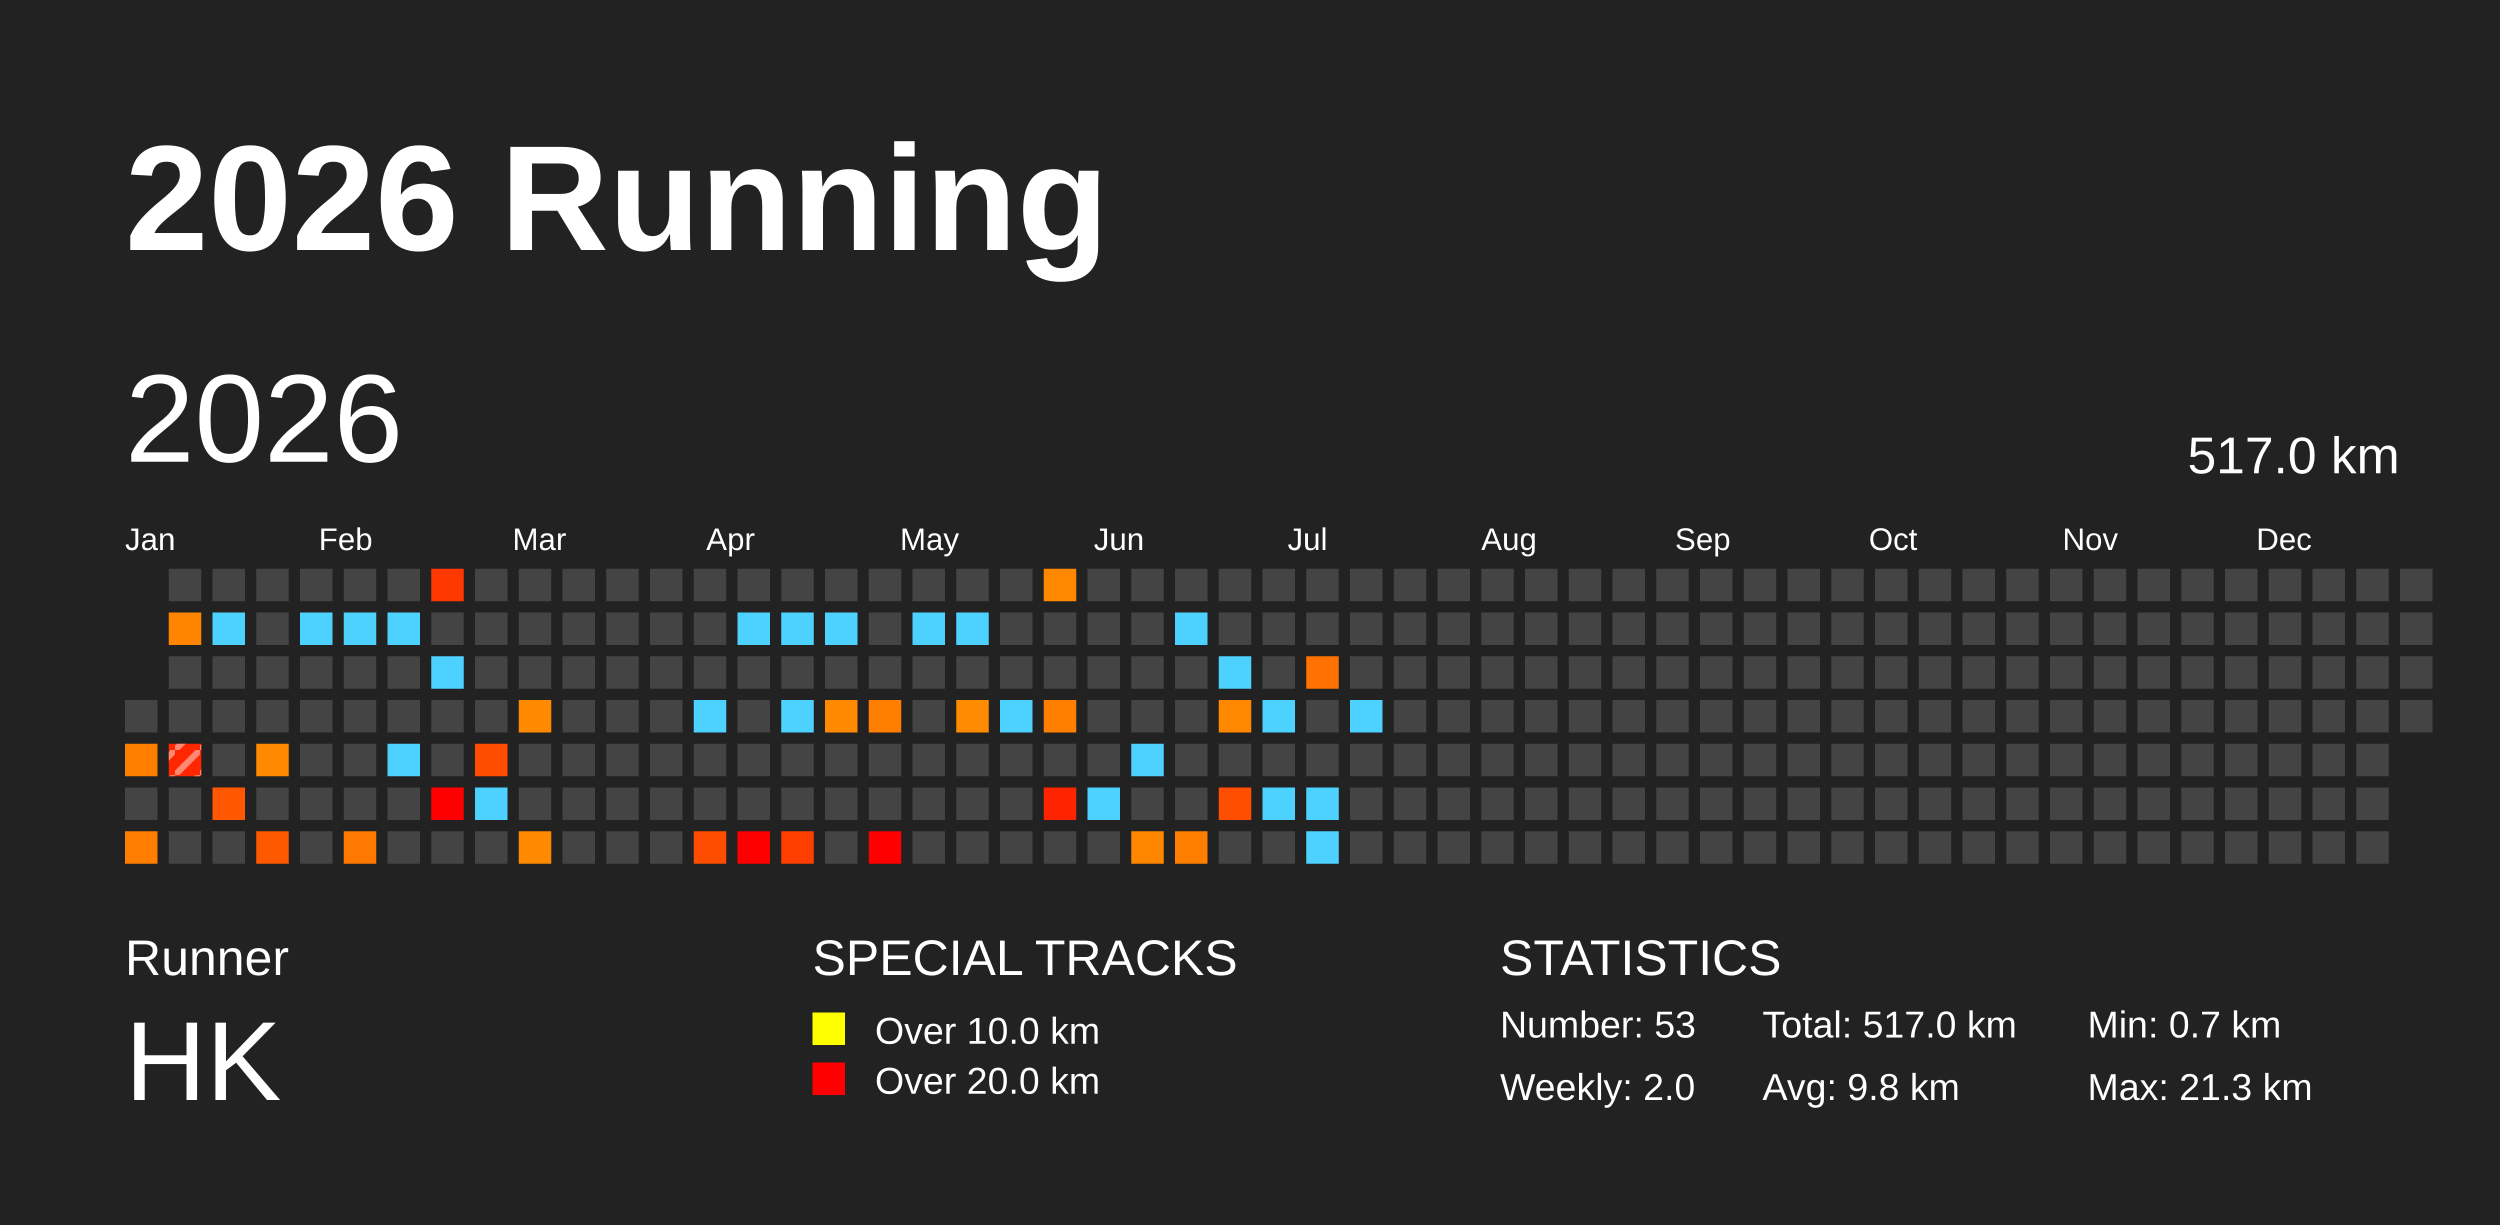
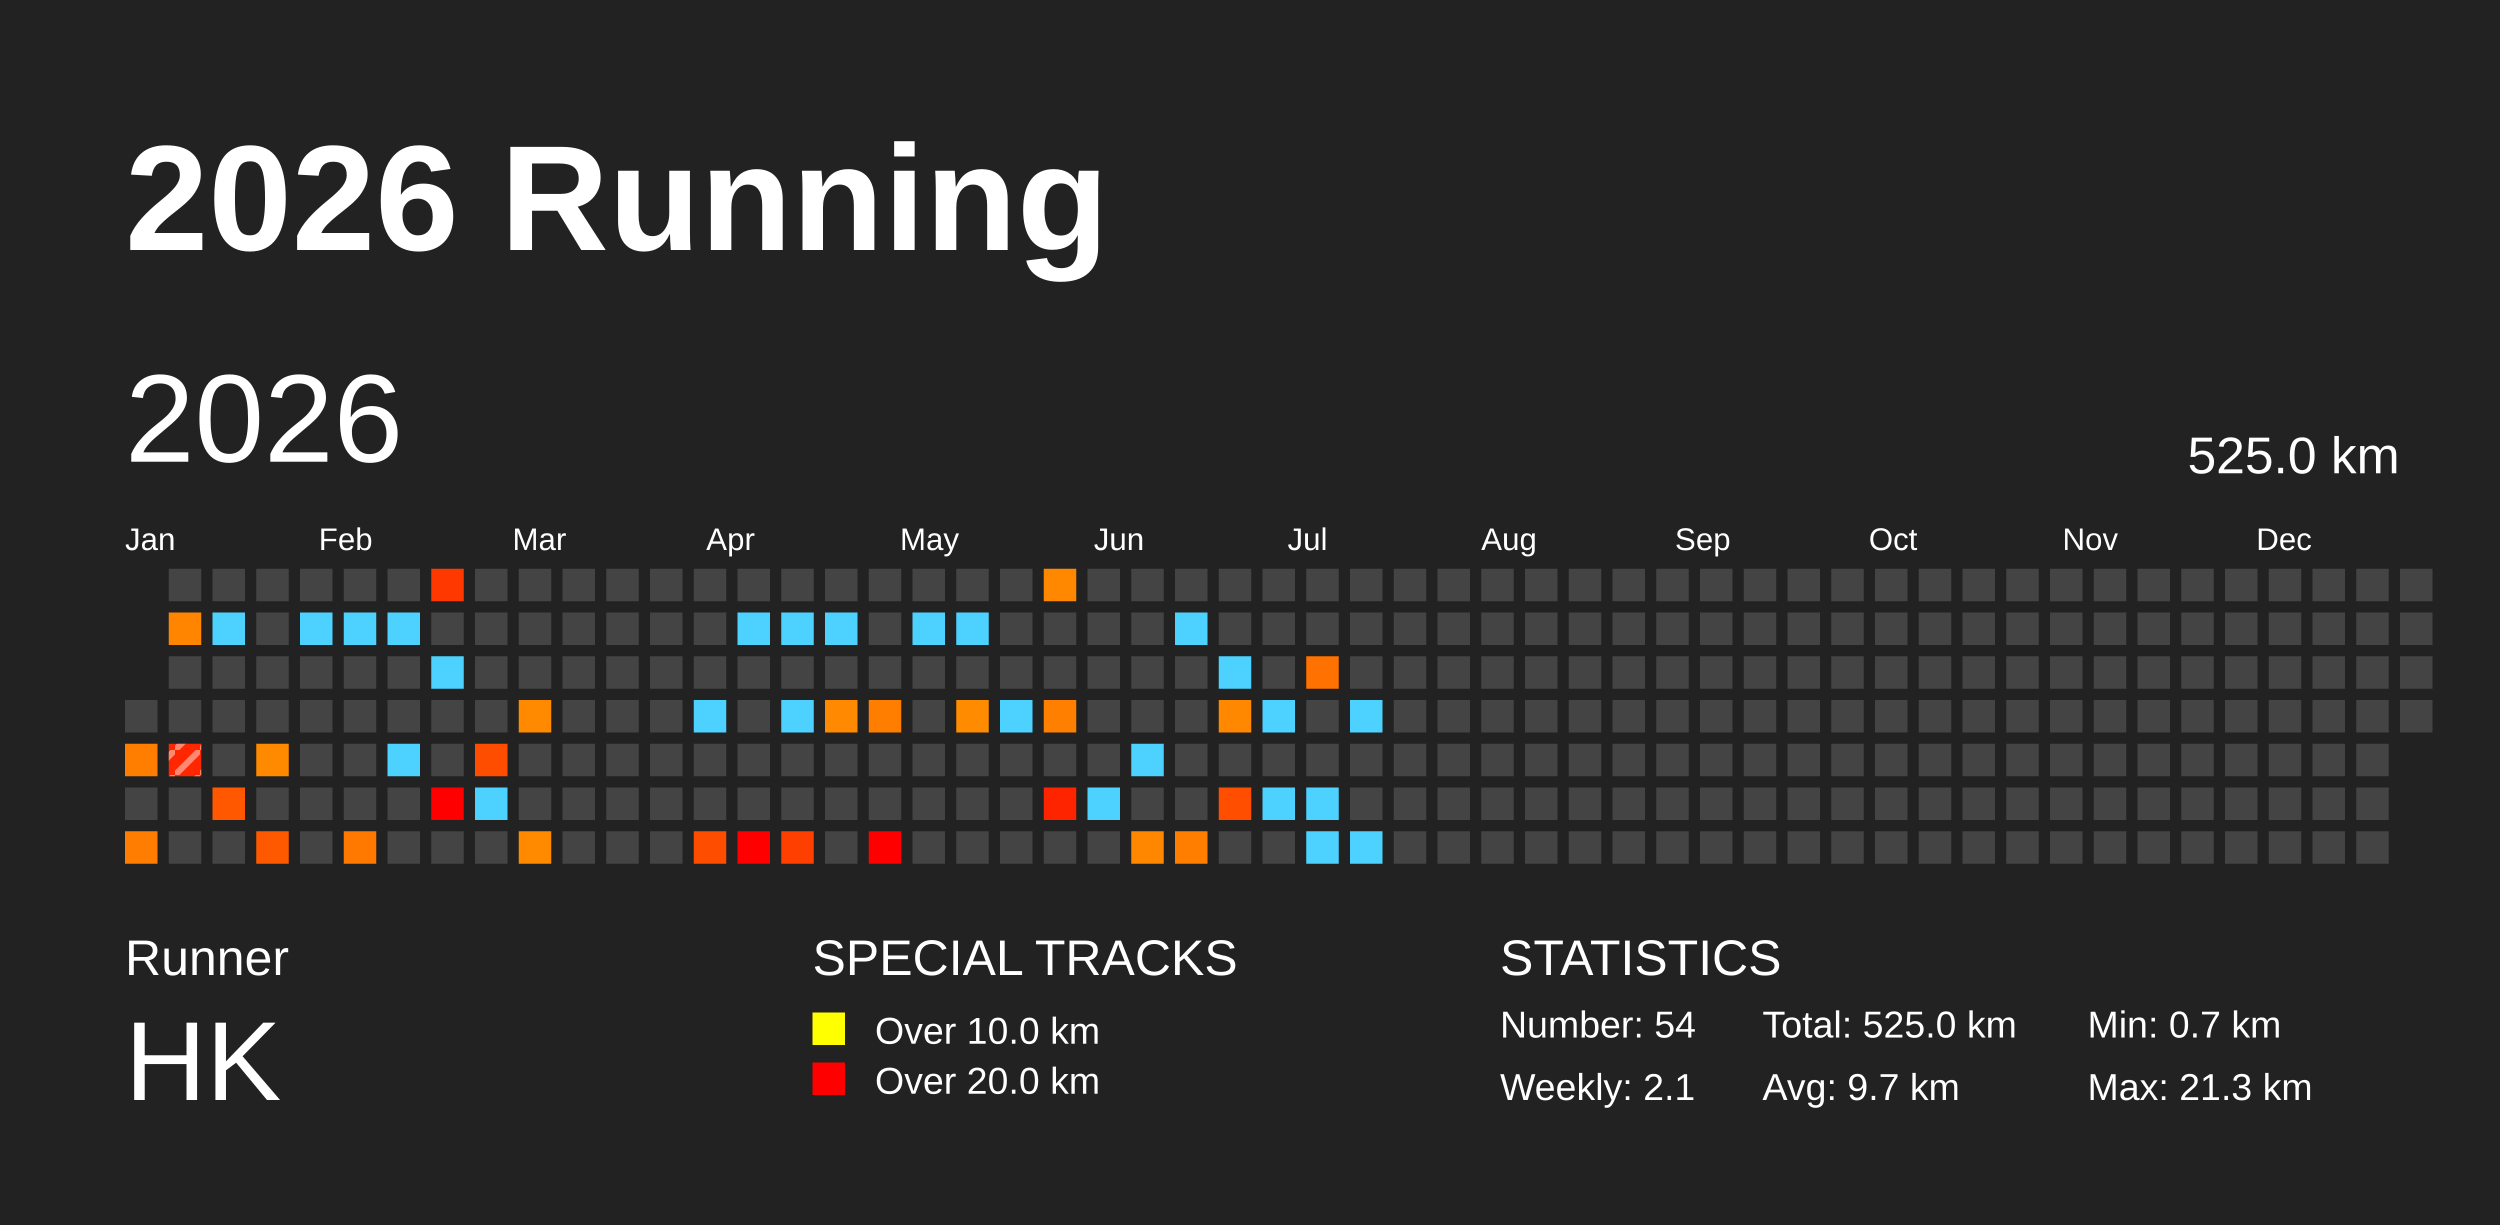
<svg xmlns="http://www.w3.org/2000/svg" baseProfile="full" height="98mm" version="1.1" viewBox="0,0,200,98" width="200mm">
  <defs>
    <pattern height="2" id="indoor-stripe" patternUnits="userSpaceOnUse" width="2">
      <line stroke="white" stroke-opacity="0.45" stroke-width="0.5" x1="0" x2="2" y1="2" y2="0" />
    </pattern>
  </defs>
  <rect fill="#222222" height="98" width="200" x="0" y="0" />
  <text fill="#FFFFFF" style="font-size:12px; font-family:Arial; font-weight:bold;" x="10" y="20">2026 Running</text>
  <text fill="#FFFFFF" style="font-size:4px; font-family:Arial" x="10" y="78">Runner</text>
  <text fill="#FFFFFF" style="font-size:9px; font-family:Arial" x="10" y="88">HK</text>
  <text fill="#FFFFFF" style="font-size:4px; font-family:Arial" x="65" y="78">SPECIAL TRACKS</text>
  <rect fill="yellow" height="2.6" width="2.6" x="65" y="81" />
  <text fill="#FFFFFF" style="font-size:3px; font-family:Arial" x="70" y="83.5">Over 10.0 km</text>
  <rect fill="red" height="2.6" width="2.6" x="65" y="85" />
  <text fill="#FFFFFF" style="font-size:3px; font-family:Arial" x="70" y="87.5">Over 20.0 km</text>
  <text fill="#FFFFFF" style="font-size:4px; font-family:Arial" x="120" y="78">STATISTICS</text>
-   <text fill="#FFFFFF" style="font-size:3px; font-family:Arial" x="120" y="83">Number: 53</text>
-   <text fill="#FFFFFF" style="font-size:3px; font-family:Arial" x="120" y="88">Weekly: 2.0</text>
-   <text fill="#FFFFFF" style="font-size:3px; font-family:Arial" x="141" y="83">Total: 517.0 km</text>
-   <text fill="#FFFFFF" style="font-size:3px; font-family:Arial" x="141" y="88">Avg: 9.8 km</text>
+   <text fill="#FFFFFF" style="font-size:3px; font-family:Arial" x="120" y="83">Number: 54</text>
+   <text fill="#FFFFFF" style="font-size:3px; font-family:Arial" x="120" y="88">Weekly: 2.1</text>
+   <text fill="#FFFFFF" style="font-size:3px; font-family:Arial" x="141" y="83">Total: 525.0 km</text>
+   <text fill="#FFFFFF" style="font-size:3px; font-family:Arial" x="141" y="88">Avg: 9.7 km</text>
  <text fill="#FFFFFF" style="font-size:3px; font-family:Arial" x="167" y="83">Min: 0.7 km</text>
  <text fill="#FFFFFF" style="font-size:3px; font-family:Arial" x="167" y="88">Max: 21.3 km</text>
  <text dominant-baseline="hanging" fill="#FFFFFF" style="font-size:10.0px; font-family:Arial;" x="10" y="30">2026</text>
-   <text dominant-baseline="hanging" fill="#FFFFFF" style="font-size:4.125px; font-family:Arial;" x="175" y="35">517.0 km</text>
+   <text dominant-baseline="hanging" fill="#FFFFFF" style="font-size:4.125px; font-family:Arial;" x="175" y="35">525.0 km</text>
  <text fill="#FFFFFF" style="font-size:2.5px; font-family:Arial" x="10.0" y="44">Jan</text>
  <text fill="#FFFFFF" style="font-size:2.5px; font-family:Arial" x="25.5" y="44">Feb</text>
  <text fill="#FFFFFF" style="font-size:2.5px; font-family:Arial" x="41.0" y="44">Mar</text>
  <text fill="#FFFFFF" style="font-size:2.5px; font-family:Arial" x="56.5" y="44">Apr</text>
  <text fill="#FFFFFF" style="font-size:2.5px; font-family:Arial" x="72.0" y="44">May</text>
  <text fill="#FFFFFF" style="font-size:2.5px; font-family:Arial" x="87.5" y="44">Jun</text>
  <text fill="#FFFFFF" style="font-size:2.5px; font-family:Arial" x="103.0" y="44">Jul</text>
  <text fill="#FFFFFF" style="font-size:2.5px; font-family:Arial" x="118.5" y="44">Aug</text>
  <text fill="#FFFFFF" style="font-size:2.5px; font-family:Arial" x="134.0" y="44">Sep</text>
  <text fill="#FFFFFF" style="font-size:2.5px; font-family:Arial" x="149.5" y="44">Oct</text>
  <text fill="#FFFFFF" style="font-size:2.5px; font-family:Arial" x="165.0" y="44">Nov</text>
  <text fill="#FFFFFF" style="font-size:2.5px; font-family:Arial" x="180.5" y="44">Dec</text>
  <rect fill="#444444" height="2.6" width="2.6" x="10.0" y="56.0" />
  <rect fill="#ff7e00" height="2.6" width="2.6" x="10.0" y="59.5" />
  <rect fill="#444444" height="2.6" width="2.6" x="10.0" y="63.0" />
  <rect fill="#ff7d00" height="2.6" width="2.6" x="10.0" y="66.5" />
  <rect fill="#444444" height="2.6" width="2.6" x="13.5" y="45.5" />
  <rect fill="#ff8500" height="2.6" width="2.6" x="13.5" y="49.0" />
  <rect fill="#444444" height="2.6" width="2.6" x="13.5" y="52.5" />
  <rect fill="#444444" height="2.6" width="2.6" x="13.5" y="56.0" />
  <rect fill="#ff2600" height="2.6" width="2.6" x="13.5" y="59.5" />
  <rect fill="url(#indoor-stripe)" height="2.6" style="pointer-events: none;" width="2.6" x="13.5" y="59.5" />
  <rect fill="#444444" height="2.6" width="2.6" x="13.5" y="63.0" />
  <rect fill="#444444" height="2.6" width="2.6" x="13.5" y="66.5" />
  <rect fill="#444444" height="2.6" width="2.6" x="17.0" y="45.5" />
  <rect fill="#4dd2ff" height="2.6" width="2.6" x="17.0" y="49.0" />
  <rect fill="#444444" height="2.6" width="2.6" x="17.0" y="52.5" />
  <rect fill="#444444" height="2.6" width="2.6" x="17.0" y="56.0" />
  <rect fill="#444444" height="2.6" width="2.6" x="17.0" y="59.5" />
  <rect fill="#ff5800" height="2.6" width="2.6" x="17.0" y="63.0" />
  <rect fill="#444444" height="2.6" width="2.6" x="17.0" y="66.5" />
  <rect fill="#444444" height="2.6" width="2.6" x="20.5" y="45.5" />
  <rect fill="#444444" height="2.6" width="2.6" x="20.5" y="49.0" />
  <rect fill="#444444" height="2.6" width="2.6" x="20.5" y="52.5" />
  <rect fill="#444444" height="2.6" width="2.6" x="20.5" y="56.0" />
  <rect fill="#ff8a00" height="2.6" width="2.6" x="20.5" y="59.5" />
  <rect fill="#444444" height="2.6" width="2.6" x="20.5" y="63.0" />
  <rect fill="#ff5900" height="2.6" width="2.6" x="20.5" y="66.5" />
  <rect fill="#444444" height="2.6" width="2.6" x="24.0" y="45.5" />
  <rect fill="#4dd2ff" height="2.6" width="2.6" x="24.0" y="49.0" />
  <rect fill="#444444" height="2.6" width="2.6" x="24.0" y="52.5" />
  <rect fill="#444444" height="2.6" width="2.6" x="24.0" y="56.0" />
  <rect fill="#444444" height="2.6" width="2.6" x="24.0" y="59.5" />
  <rect fill="#444444" height="2.6" width="2.6" x="24.0" y="63.0" />
  <rect fill="#444444" height="2.6" width="2.6" x="24.0" y="66.5" />
  <rect fill="#444444" height="2.6" width="2.6" x="27.5" y="45.5" />
  <rect fill="#4dd2ff" height="2.6" width="2.6" x="27.5" y="49.0" />
  <rect fill="#444444" height="2.6" width="2.6" x="27.5" y="52.5" />
  <rect fill="#444444" height="2.6" width="2.6" x="27.5" y="56.0" />
  <rect fill="#444444" height="2.6" width="2.6" x="27.5" y="59.5" />
  <rect fill="#444444" height="2.6" width="2.6" x="27.5" y="63.0" />
  <rect fill="#ff7900" height="2.6" width="2.6" x="27.5" y="66.5" />
  <rect fill="#444444" height="2.6" width="2.6" x="31.0" y="45.5" />
  <rect fill="#4dd2ff" height="2.6" width="2.6" x="31.0" y="49.0" />
  <rect fill="#444444" height="2.6" width="2.6" x="31.0" y="52.5" />
  <rect fill="#444444" height="2.6" width="2.6" x="31.0" y="56.0" />
  <rect fill="#4dd2ff" height="2.6" width="2.6" x="31.0" y="59.5" />
  <rect fill="#444444" height="2.6" width="2.6" x="31.0" y="63.0" />
  <rect fill="#444444" height="2.6" width="2.6" x="31.0" y="66.5" />
  <rect fill="#ff3800" height="2.6" width="2.6" x="34.5" y="45.5" />
  <rect fill="#444444" height="2.6" width="2.6" x="34.5" y="49.0" />
  <rect fill="#4dd2ff" height="2.6" width="2.6" x="34.5" y="52.5" />
  <rect fill="#444444" height="2.6" width="2.6" x="34.5" y="56.0" />
  <rect fill="#444444" height="2.6" width="2.6" x="34.5" y="59.5" />
  <rect fill="red" height="2.6" width="2.6" x="34.5" y="63.0" />
  <rect fill="#444444" height="2.6" width="2.6" x="34.5" y="66.5" />
  <rect fill="#444444" height="2.6" width="2.6" x="38.0" y="45.5" />
  <rect fill="#444444" height="2.6" width="2.6" x="38.0" y="49.0" />
  <rect fill="#444444" height="2.6" width="2.6" x="38.0" y="52.5" />
  <rect fill="#444444" height="2.6" width="2.6" x="38.0" y="56.0" />
  <rect fill="#ff4d00" height="2.6" width="2.6" x="38.0" y="59.5" />
  <rect fill="#4dd2ff" height="2.6" width="2.6" x="38.0" y="63.0" />
  <rect fill="#444444" height="2.6" width="2.6" x="38.0" y="66.5" />
  <rect fill="#444444" height="2.6" width="2.6" x="41.5" y="45.5" />
  <rect fill="#444444" height="2.6" width="2.6" x="41.5" y="49.0" />
  <rect fill="#444444" height="2.6" width="2.6" x="41.5" y="52.5" />
  <rect fill="#ff8a00" height="2.6" width="2.6" x="41.5" y="56.0" />
  <rect fill="#444444" height="2.6" width="2.6" x="41.5" y="59.5" />
  <rect fill="#444444" height="2.6" width="2.6" x="41.5" y="63.0" />
  <rect fill="#ff8a00" height="2.6" width="2.6" x="41.5" y="66.5" />
  <rect fill="#444444" height="2.6" width="2.6" x="45.0" y="45.5" />
  <rect fill="#444444" height="2.6" width="2.6" x="45.0" y="49.0" />
  <rect fill="#444444" height="2.6" width="2.6" x="45.0" y="52.5" />
  <rect fill="#444444" height="2.6" width="2.6" x="45.0" y="56.0" />
  <rect fill="#444444" height="2.6" width="2.6" x="45.0" y="59.5" />
  <rect fill="#444444" height="2.6" width="2.6" x="45.0" y="63.0" />
  <rect fill="#444444" height="2.6" width="2.6" x="45.0" y="66.5" />
  <rect fill="#444444" height="2.6" width="2.6" x="48.5" y="45.5" />
  <rect fill="#444444" height="2.6" width="2.6" x="48.5" y="49.0" />
  <rect fill="#444444" height="2.6" width="2.6" x="48.5" y="52.5" />
  <rect fill="#444444" height="2.6" width="2.6" x="48.5" y="56.0" />
  <rect fill="#444444" height="2.6" width="2.6" x="48.5" y="59.5" />
  <rect fill="#444444" height="2.6" width="2.6" x="48.5" y="63.0" />
  <rect fill="#444444" height="2.6" width="2.6" x="48.5" y="66.5" />
  <rect fill="#444444" height="2.6" width="2.6" x="52.0" y="45.5" />
  <rect fill="#444444" height="2.6" width="2.6" x="52.0" y="49.0" />
  <rect fill="#444444" height="2.6" width="2.6" x="52.0" y="52.5" />
  <rect fill="#444444" height="2.6" width="2.6" x="52.0" y="56.0" />
  <rect fill="#444444" height="2.6" width="2.6" x="52.0" y="59.5" />
  <rect fill="#444444" height="2.6" width="2.6" x="52.0" y="63.0" />
  <rect fill="#444444" height="2.6" width="2.6" x="52.0" y="66.5" />
  <rect fill="#444444" height="2.6" width="2.6" x="55.5" y="45.5" />
  <rect fill="#444444" height="2.6" width="2.6" x="55.5" y="49.0" />
  <rect fill="#444444" height="2.6" width="2.6" x="55.5" y="52.5" />
  <rect fill="#4dd2ff" height="2.6" width="2.6" x="55.5" y="56.0" />
  <rect fill="#444444" height="2.6" width="2.6" x="55.5" y="59.5" />
  <rect fill="#444444" height="2.6" width="2.6" x="55.5" y="63.0" />
  <rect fill="#ff4d00" height="2.6" width="2.6" x="55.5" y="66.5" />
  <rect fill="#444444" height="2.6" width="2.6" x="59.0" y="45.5" />
  <rect fill="#4dd2ff" height="2.6" width="2.6" x="59.0" y="49.0" />
  <rect fill="#444444" height="2.6" width="2.6" x="59.0" y="52.5" />
  <rect fill="#444444" height="2.6" width="2.6" x="59.0" y="56.0" />
  <rect fill="#444444" height="2.6" width="2.6" x="59.0" y="59.5" />
  <rect fill="#444444" height="2.6" width="2.6" x="59.0" y="63.0" />
  <rect fill="red" height="2.6" width="2.6" x="59.0" y="66.5" />
  <rect fill="#444444" height="2.6" width="2.6" x="62.5" y="45.5" />
  <rect fill="#4dd2ff" height="2.6" width="2.6" x="62.5" y="49.0" />
  <rect fill="#444444" height="2.6" width="2.6" x="62.5" y="52.5" />
  <rect fill="#4dd2ff" height="2.6" width="2.6" x="62.5" y="56.0" />
  <rect fill="#444444" height="2.6" width="2.6" x="62.5" y="59.5" />
  <rect fill="#444444" height="2.6" width="2.6" x="62.5" y="63.0" />
  <rect fill="#ff3f00" height="2.6" width="2.6" x="62.5" y="66.5" />
  <rect fill="#444444" height="2.6" width="2.6" x="66.0" y="45.5" />
  <rect fill="#4dd2ff" height="2.6" width="2.6" x="66.0" y="49.0" />
  <rect fill="#444444" height="2.6" width="2.6" x="66.0" y="52.5" />
  <rect fill="#ff8900" height="2.6" width="2.6" x="66.0" y="56.0" />
  <rect fill="#444444" height="2.6" width="2.6" x="66.0" y="59.5" />
  <rect fill="#444444" height="2.6" width="2.6" x="66.0" y="63.0" />
  <rect fill="#444444" height="2.6" width="2.6" x="66.0" y="66.5" />
  <rect fill="#444444" height="2.6" width="2.6" x="69.5" y="45.5" />
  <rect fill="#444444" height="2.6" width="2.6" x="69.5" y="49.0" />
  <rect fill="#444444" height="2.6" width="2.6" x="69.5" y="52.5" />
  <rect fill="#ff7e00" height="2.6" width="2.6" x="69.5" y="56.0" />
  <rect fill="#444444" height="2.6" width="2.6" x="69.5" y="59.5" />
  <rect fill="#444444" height="2.6" width="2.6" x="69.5" y="63.0" />
  <rect fill="red" height="2.6" width="2.6" x="69.5" y="66.5" />
  <rect fill="#444444" height="2.6" width="2.6" x="73.0" y="45.5" />
  <rect fill="#4dd2ff" height="2.6" width="2.6" x="73.0" y="49.0" />
  <rect fill="#444444" height="2.6" width="2.6" x="73.0" y="52.5" />
  <rect fill="#444444" height="2.6" width="2.6" x="73.0" y="56.0" />
  <rect fill="#444444" height="2.6" width="2.6" x="73.0" y="59.5" />
  <rect fill="#444444" height="2.6" width="2.6" x="73.0" y="63.0" />
  <rect fill="#444444" height="2.6" width="2.6" x="73.0" y="66.5" />
  <rect fill="#444444" height="2.6" width="2.6" x="76.5" y="45.5" />
  <rect fill="#4dd2ff" height="2.6" width="2.6" x="76.5" y="49.0" />
  <rect fill="#444444" height="2.6" width="2.6" x="76.5" y="52.5" />
  <rect fill="#ff8b00" height="2.6" width="2.6" x="76.5" y="56.0" />
  <rect fill="#444444" height="2.6" width="2.6" x="76.5" y="59.5" />
  <rect fill="#444444" height="2.6" width="2.6" x="76.5" y="63.0" />
  <rect fill="#444444" height="2.6" width="2.6" x="76.5" y="66.5" />
  <rect fill="#444444" height="2.6" width="2.6" x="80.0" y="45.5" />
  <rect fill="#444444" height="2.6" width="2.6" x="80.0" y="49.0" />
  <rect fill="#444444" height="2.6" width="2.6" x="80.0" y="52.5" />
  <rect fill="#4dd2ff" height="2.6" width="2.6" x="80.0" y="56.0" />
  <rect fill="#444444" height="2.6" width="2.6" x="80.0" y="59.5" />
  <rect fill="#444444" height="2.6" width="2.6" x="80.0" y="63.0" />
  <rect fill="#444444" height="2.6" width="2.6" x="80.0" y="66.5" />
  <rect fill="#ff8800" height="2.6" width="2.6" x="83.5" y="45.5" />
  <rect fill="#444444" height="2.6" width="2.6" x="83.5" y="49.0" />
  <rect fill="#444444" height="2.6" width="2.6" x="83.5" y="52.5" />
  <rect fill="#ff7f00" height="2.6" width="2.6" x="83.5" y="56.0" />
  <rect fill="#444444" height="2.6" width="2.6" x="83.5" y="59.5" />
  <rect fill="#ff2400" height="2.6" width="2.6" x="83.5" y="63.0" />
  <rect fill="#444444" height="2.6" width="2.6" x="83.5" y="66.5" />
  <rect fill="#444444" height="2.6" width="2.6" x="87.0" y="45.5" />
  <rect fill="#444444" height="2.6" width="2.6" x="87.0" y="49.0" />
  <rect fill="#444444" height="2.6" width="2.6" x="87.0" y="52.5" />
  <rect fill="#444444" height="2.6" width="2.6" x="87.0" y="56.0" />
  <rect fill="#444444" height="2.6" width="2.6" x="87.0" y="59.5" />
  <rect fill="#4dd2ff" height="2.6" width="2.6" x="87.0" y="63.0" />
  <rect fill="#444444" height="2.6" width="2.6" x="87.0" y="66.5" />
  <rect fill="#444444" height="2.6" width="2.6" x="90.5" y="45.5" />
  <rect fill="#444444" height="2.6" width="2.6" x="90.5" y="49.0" />
  <rect fill="#444444" height="2.6" width="2.6" x="90.5" y="52.5" />
  <rect fill="#444444" height="2.6" width="2.6" x="90.5" y="56.0" />
  <rect fill="#4dd2ff" height="2.6" width="2.6" x="90.5" y="59.5" />
  <rect fill="#444444" height="2.6" width="2.6" x="90.5" y="63.0" />
  <rect fill="#ff8700" height="2.6" width="2.6" x="90.5" y="66.5" />
  <rect fill="#444444" height="2.6" width="2.6" x="94.0" y="45.5" />
  <rect fill="#4dd2ff" height="2.6" width="2.6" x="94.0" y="49.0" />
  <rect fill="#444444" height="2.6" width="2.6" x="94.0" y="52.5" />
  <rect fill="#444444" height="2.6" width="2.6" x="94.0" y="56.0" />
  <rect fill="#444444" height="2.6" width="2.6" x="94.0" y="59.5" />
  <rect fill="#444444" height="2.6" width="2.6" x="94.0" y="63.0" />
  <rect fill="#ff7e00" height="2.6" width="2.6" x="94.0" y="66.5" />
  <rect fill="#444444" height="2.6" width="2.6" x="97.5" y="45.5" />
  <rect fill="#444444" height="2.6" width="2.6" x="97.5" y="49.0" />
  <rect fill="#4dd2ff" height="2.6" width="2.6" x="97.5" y="52.5" />
  <rect fill="#ff8800" height="2.6" width="2.6" x="97.5" y="56.0" />
  <rect fill="#444444" height="2.6" width="2.6" x="97.5" y="59.5" />
  <rect fill="#ff4e00" height="2.6" width="2.6" x="97.5" y="63.0" />
  <rect fill="#444444" height="2.6" width="2.6" x="97.5" y="66.5" />
  <rect fill="#444444" height="2.6" width="2.6" x="101.0" y="45.5" />
  <rect fill="#444444" height="2.6" width="2.6" x="101.0" y="49.0" />
  <rect fill="#444444" height="2.6" width="2.6" x="101.0" y="52.5" />
  <rect fill="#4dd2ff" height="2.6" width="2.6" x="101.0" y="56.0" />
  <rect fill="#444444" height="2.6" width="2.6" x="101.0" y="59.5" />
  <rect fill="#4dd2ff" height="2.6" width="2.6" x="101.0" y="63.0" />
  <rect fill="#444444" height="2.6" width="2.6" x="101.0" y="66.5" />
  <rect fill="#444444" height="2.6" width="2.6" x="104.5" y="45.5" />
  <rect fill="#444444" height="2.6" width="2.6" x="104.5" y="49.0" />
  <rect fill="#ff7100" height="2.6" width="2.6" x="104.5" y="52.5" />
  <rect fill="#444444" height="2.6" width="2.6" x="104.5" y="56.0" />
  <rect fill="#444444" height="2.6" width="2.6" x="104.5" y="59.5" />
  <rect fill="#4dd2ff" height="2.6" width="2.6" x="104.5" y="63.0" />
  <rect fill="#4dd2ff" height="2.6" width="2.6" x="104.5" y="66.5" />
  <rect fill="#444444" height="2.6" width="2.6" x="108.0" y="45.5" />
  <rect fill="#444444" height="2.6" width="2.6" x="108.0" y="49.0" />
  <rect fill="#444444" height="2.6" width="2.6" x="108.0" y="52.5" />
  <rect fill="#4dd2ff" height="2.6" width="2.6" x="108.0" y="56.0" />
  <rect fill="#444444" height="2.6" width="2.6" x="108.0" y="59.5" />
  <rect fill="#444444" height="2.6" width="2.6" x="108.0" y="63.0" />
-   <rect fill="#444444" height="2.6" width="2.6" x="108.0" y="66.5" />
+   <rect fill="#4dd2ff" height="2.6" width="2.6" x="108.0" y="66.5" />
  <rect fill="#444444" height="2.6" width="2.6" x="111.5" y="45.5" />
  <rect fill="#444444" height="2.6" width="2.6" x="111.5" y="49.0" />
  <rect fill="#444444" height="2.6" width="2.6" x="111.5" y="52.5" />
  <rect fill="#444444" height="2.6" width="2.6" x="111.5" y="56.0" />
  <rect fill="#444444" height="2.6" width="2.6" x="111.5" y="59.5" />
  <rect fill="#444444" height="2.6" width="2.6" x="111.5" y="63.0" />
  <rect fill="#444444" height="2.6" width="2.6" x="111.5" y="66.5" />
  <rect fill="#444444" height="2.6" width="2.6" x="115.0" y="45.5" />
  <rect fill="#444444" height="2.6" width="2.6" x="115.0" y="49.0" />
  <rect fill="#444444" height="2.6" width="2.6" x="115.0" y="52.5" />
  <rect fill="#444444" height="2.6" width="2.6" x="115.0" y="56.0" />
  <rect fill="#444444" height="2.6" width="2.6" x="115.0" y="59.5" />
  <rect fill="#444444" height="2.6" width="2.6" x="115.0" y="63.0" />
  <rect fill="#444444" height="2.6" width="2.6" x="115.0" y="66.5" />
  <rect fill="#444444" height="2.6" width="2.6" x="118.5" y="45.5" />
  <rect fill="#444444" height="2.6" width="2.6" x="118.5" y="49.0" />
  <rect fill="#444444" height="2.6" width="2.6" x="118.5" y="52.5" />
  <rect fill="#444444" height="2.6" width="2.6" x="118.5" y="56.0" />
  <rect fill="#444444" height="2.6" width="2.6" x="118.5" y="59.5" />
  <rect fill="#444444" height="2.6" width="2.6" x="118.5" y="63.0" />
  <rect fill="#444444" height="2.6" width="2.6" x="118.5" y="66.5" />
  <rect fill="#444444" height="2.6" width="2.6" x="122.0" y="45.5" />
  <rect fill="#444444" height="2.6" width="2.6" x="122.0" y="49.0" />
  <rect fill="#444444" height="2.6" width="2.6" x="122.0" y="52.5" />
  <rect fill="#444444" height="2.6" width="2.6" x="122.0" y="56.0" />
  <rect fill="#444444" height="2.6" width="2.6" x="122.0" y="59.5" />
  <rect fill="#444444" height="2.6" width="2.6" x="122.0" y="63.0" />
  <rect fill="#444444" height="2.6" width="2.6" x="122.0" y="66.5" />
  <rect fill="#444444" height="2.6" width="2.6" x="125.5" y="45.5" />
  <rect fill="#444444" height="2.6" width="2.6" x="125.5" y="49.0" />
  <rect fill="#444444" height="2.6" width="2.6" x="125.5" y="52.5" />
  <rect fill="#444444" height="2.6" width="2.6" x="125.5" y="56.0" />
  <rect fill="#444444" height="2.6" width="2.6" x="125.5" y="59.5" />
  <rect fill="#444444" height="2.6" width="2.6" x="125.5" y="63.0" />
  <rect fill="#444444" height="2.6" width="2.6" x="125.5" y="66.5" />
  <rect fill="#444444" height="2.6" width="2.6" x="129.0" y="45.5" />
  <rect fill="#444444" height="2.6" width="2.6" x="129.0" y="49.0" />
  <rect fill="#444444" height="2.6" width="2.6" x="129.0" y="52.5" />
  <rect fill="#444444" height="2.6" width="2.6" x="129.0" y="56.0" />
  <rect fill="#444444" height="2.6" width="2.6" x="129.0" y="59.5" />
  <rect fill="#444444" height="2.6" width="2.6" x="129.0" y="63.0" />
  <rect fill="#444444" height="2.6" width="2.6" x="129.0" y="66.5" />
  <rect fill="#444444" height="2.6" width="2.6" x="132.5" y="45.5" />
  <rect fill="#444444" height="2.6" width="2.6" x="132.5" y="49.0" />
  <rect fill="#444444" height="2.6" width="2.6" x="132.5" y="52.5" />
  <rect fill="#444444" height="2.6" width="2.6" x="132.5" y="56.0" />
  <rect fill="#444444" height="2.6" width="2.6" x="132.5" y="59.5" />
  <rect fill="#444444" height="2.6" width="2.6" x="132.5" y="63.0" />
  <rect fill="#444444" height="2.6" width="2.6" x="132.5" y="66.5" />
  <rect fill="#444444" height="2.6" width="2.6" x="136.0" y="45.5" />
  <rect fill="#444444" height="2.6" width="2.6" x="136.0" y="49.0" />
  <rect fill="#444444" height="2.6" width="2.6" x="136.0" y="52.5" />
  <rect fill="#444444" height="2.6" width="2.6" x="136.0" y="56.0" />
  <rect fill="#444444" height="2.6" width="2.6" x="136.0" y="59.5" />
  <rect fill="#444444" height="2.6" width="2.6" x="136.0" y="63.0" />
  <rect fill="#444444" height="2.6" width="2.6" x="136.0" y="66.5" />
  <rect fill="#444444" height="2.6" width="2.6" x="139.5" y="45.5" />
  <rect fill="#444444" height="2.6" width="2.6" x="139.5" y="49.0" />
  <rect fill="#444444" height="2.6" width="2.6" x="139.5" y="52.5" />
  <rect fill="#444444" height="2.6" width="2.6" x="139.5" y="56.0" />
  <rect fill="#444444" height="2.6" width="2.6" x="139.5" y="59.5" />
  <rect fill="#444444" height="2.6" width="2.6" x="139.5" y="63.0" />
  <rect fill="#444444" height="2.6" width="2.6" x="139.5" y="66.5" />
  <rect fill="#444444" height="2.6" width="2.6" x="143.0" y="45.5" />
  <rect fill="#444444" height="2.6" width="2.6" x="143.0" y="49.0" />
  <rect fill="#444444" height="2.6" width="2.6" x="143.0" y="52.5" />
  <rect fill="#444444" height="2.6" width="2.6" x="143.0" y="56.0" />
  <rect fill="#444444" height="2.6" width="2.6" x="143.0" y="59.5" />
  <rect fill="#444444" height="2.6" width="2.6" x="143.0" y="63.0" />
  <rect fill="#444444" height="2.6" width="2.6" x="143.0" y="66.5" />
  <rect fill="#444444" height="2.6" width="2.6" x="146.5" y="45.5" />
  <rect fill="#444444" height="2.6" width="2.6" x="146.5" y="49.0" />
  <rect fill="#444444" height="2.6" width="2.6" x="146.5" y="52.5" />
  <rect fill="#444444" height="2.6" width="2.6" x="146.5" y="56.0" />
  <rect fill="#444444" height="2.6" width="2.6" x="146.5" y="59.5" />
  <rect fill="#444444" height="2.6" width="2.6" x="146.5" y="63.0" />
  <rect fill="#444444" height="2.6" width="2.6" x="146.5" y="66.5" />
  <rect fill="#444444" height="2.6" width="2.6" x="150.0" y="45.5" />
  <rect fill="#444444" height="2.6" width="2.6" x="150.0" y="49.0" />
  <rect fill="#444444" height="2.6" width="2.6" x="150.0" y="52.5" />
  <rect fill="#444444" height="2.6" width="2.6" x="150.0" y="56.0" />
  <rect fill="#444444" height="2.6" width="2.6" x="150.0" y="59.5" />
  <rect fill="#444444" height="2.6" width="2.6" x="150.0" y="63.0" />
  <rect fill="#444444" height="2.6" width="2.6" x="150.0" y="66.5" />
  <rect fill="#444444" height="2.6" width="2.6" x="153.5" y="45.5" />
  <rect fill="#444444" height="2.6" width="2.6" x="153.5" y="49.0" />
  <rect fill="#444444" height="2.6" width="2.6" x="153.5" y="52.5" />
  <rect fill="#444444" height="2.6" width="2.6" x="153.5" y="56.0" />
  <rect fill="#444444" height="2.6" width="2.6" x="153.5" y="59.5" />
  <rect fill="#444444" height="2.6" width="2.6" x="153.5" y="63.0" />
  <rect fill="#444444" height="2.6" width="2.6" x="153.5" y="66.5" />
  <rect fill="#444444" height="2.6" width="2.6" x="157.0" y="45.5" />
  <rect fill="#444444" height="2.6" width="2.6" x="157.0" y="49.0" />
  <rect fill="#444444" height="2.6" width="2.6" x="157.0" y="52.5" />
  <rect fill="#444444" height="2.6" width="2.6" x="157.0" y="56.0" />
  <rect fill="#444444" height="2.6" width="2.6" x="157.0" y="59.5" />
  <rect fill="#444444" height="2.6" width="2.6" x="157.0" y="63.0" />
  <rect fill="#444444" height="2.6" width="2.6" x="157.0" y="66.5" />
  <rect fill="#444444" height="2.6" width="2.6" x="160.5" y="45.5" />
  <rect fill="#444444" height="2.6" width="2.6" x="160.5" y="49.0" />
  <rect fill="#444444" height="2.6" width="2.6" x="160.5" y="52.5" />
  <rect fill="#444444" height="2.6" width="2.6" x="160.5" y="56.0" />
  <rect fill="#444444" height="2.6" width="2.6" x="160.5" y="59.5" />
  <rect fill="#444444" height="2.6" width="2.6" x="160.5" y="63.0" />
  <rect fill="#444444" height="2.6" width="2.6" x="160.5" y="66.5" />
  <rect fill="#444444" height="2.6" width="2.6" x="164.0" y="45.5" />
  <rect fill="#444444" height="2.6" width="2.6" x="164.0" y="49.0" />
  <rect fill="#444444" height="2.6" width="2.6" x="164.0" y="52.5" />
  <rect fill="#444444" height="2.6" width="2.6" x="164.0" y="56.0" />
  <rect fill="#444444" height="2.6" width="2.6" x="164.0" y="59.5" />
  <rect fill="#444444" height="2.6" width="2.6" x="164.0" y="63.0" />
  <rect fill="#444444" height="2.6" width="2.6" x="164.0" y="66.5" />
  <rect fill="#444444" height="2.6" width="2.6" x="167.5" y="45.5" />
  <rect fill="#444444" height="2.6" width="2.6" x="167.5" y="49.0" />
  <rect fill="#444444" height="2.6" width="2.6" x="167.5" y="52.5" />
  <rect fill="#444444" height="2.6" width="2.6" x="167.5" y="56.0" />
  <rect fill="#444444" height="2.6" width="2.6" x="167.5" y="59.5" />
  <rect fill="#444444" height="2.6" width="2.6" x="167.5" y="63.0" />
  <rect fill="#444444" height="2.6" width="2.6" x="167.5" y="66.5" />
  <rect fill="#444444" height="2.6" width="2.6" x="171.0" y="45.5" />
  <rect fill="#444444" height="2.6" width="2.6" x="171.0" y="49.0" />
  <rect fill="#444444" height="2.6" width="2.6" x="171.0" y="52.5" />
  <rect fill="#444444" height="2.6" width="2.6" x="171.0" y="56.0" />
  <rect fill="#444444" height="2.6" width="2.6" x="171.0" y="59.5" />
  <rect fill="#444444" height="2.6" width="2.6" x="171.0" y="63.0" />
  <rect fill="#444444" height="2.6" width="2.6" x="171.0" y="66.5" />
  <rect fill="#444444" height="2.6" width="2.6" x="174.5" y="45.5" />
  <rect fill="#444444" height="2.6" width="2.6" x="174.5" y="49.0" />
  <rect fill="#444444" height="2.6" width="2.6" x="174.5" y="52.5" />
  <rect fill="#444444" height="2.6" width="2.6" x="174.5" y="56.0" />
  <rect fill="#444444" height="2.6" width="2.6" x="174.5" y="59.5" />
  <rect fill="#444444" height="2.6" width="2.6" x="174.5" y="63.0" />
  <rect fill="#444444" height="2.6" width="2.6" x="174.5" y="66.5" />
  <rect fill="#444444" height="2.6" width="2.6" x="178.0" y="45.5" />
  <rect fill="#444444" height="2.6" width="2.6" x="178.0" y="49.0" />
  <rect fill="#444444" height="2.6" width="2.6" x="178.0" y="52.5" />
  <rect fill="#444444" height="2.6" width="2.6" x="178.0" y="56.0" />
  <rect fill="#444444" height="2.6" width="2.6" x="178.0" y="59.5" />
  <rect fill="#444444" height="2.6" width="2.6" x="178.0" y="63.0" />
  <rect fill="#444444" height="2.6" width="2.6" x="178.0" y="66.5" />
  <rect fill="#444444" height="2.6" width="2.6" x="181.5" y="45.5" />
  <rect fill="#444444" height="2.6" width="2.6" x="181.5" y="49.0" />
  <rect fill="#444444" height="2.6" width="2.6" x="181.5" y="52.5" />
  <rect fill="#444444" height="2.6" width="2.6" x="181.5" y="56.0" />
  <rect fill="#444444" height="2.6" width="2.6" x="181.5" y="59.5" />
  <rect fill="#444444" height="2.6" width="2.6" x="181.5" y="63.0" />
  <rect fill="#444444" height="2.6" width="2.6" x="181.5" y="66.5" />
  <rect fill="#444444" height="2.6" width="2.6" x="185.0" y="45.5" />
  <rect fill="#444444" height="2.6" width="2.6" x="185.0" y="49.0" />
  <rect fill="#444444" height="2.6" width="2.6" x="185.0" y="52.5" />
  <rect fill="#444444" height="2.6" width="2.6" x="185.0" y="56.0" />
  <rect fill="#444444" height="2.6" width="2.6" x="185.0" y="59.5" />
  <rect fill="#444444" height="2.6" width="2.6" x="185.0" y="63.0" />
  <rect fill="#444444" height="2.6" width="2.6" x="185.0" y="66.5" />
  <rect fill="#444444" height="2.6" width="2.6" x="188.5" y="45.5" />
  <rect fill="#444444" height="2.6" width="2.6" x="188.5" y="49.0" />
  <rect fill="#444444" height="2.6" width="2.6" x="188.5" y="52.5" />
  <rect fill="#444444" height="2.6" width="2.6" x="188.5" y="56.0" />
  <rect fill="#444444" height="2.6" width="2.6" x="188.5" y="59.5" />
  <rect fill="#444444" height="2.6" width="2.6" x="188.5" y="63.0" />
  <rect fill="#444444" height="2.6" width="2.6" x="188.5" y="66.5" />
  <rect fill="#444444" height="2.6" width="2.6" x="192.0" y="45.5" />
  <rect fill="#444444" height="2.6" width="2.6" x="192.0" y="49.0" />
  <rect fill="#444444" height="2.6" width="2.6" x="192.0" y="52.5" />
  <rect fill="#444444" height="2.6" width="2.6" x="192.0" y="56.0" />
</svg>
